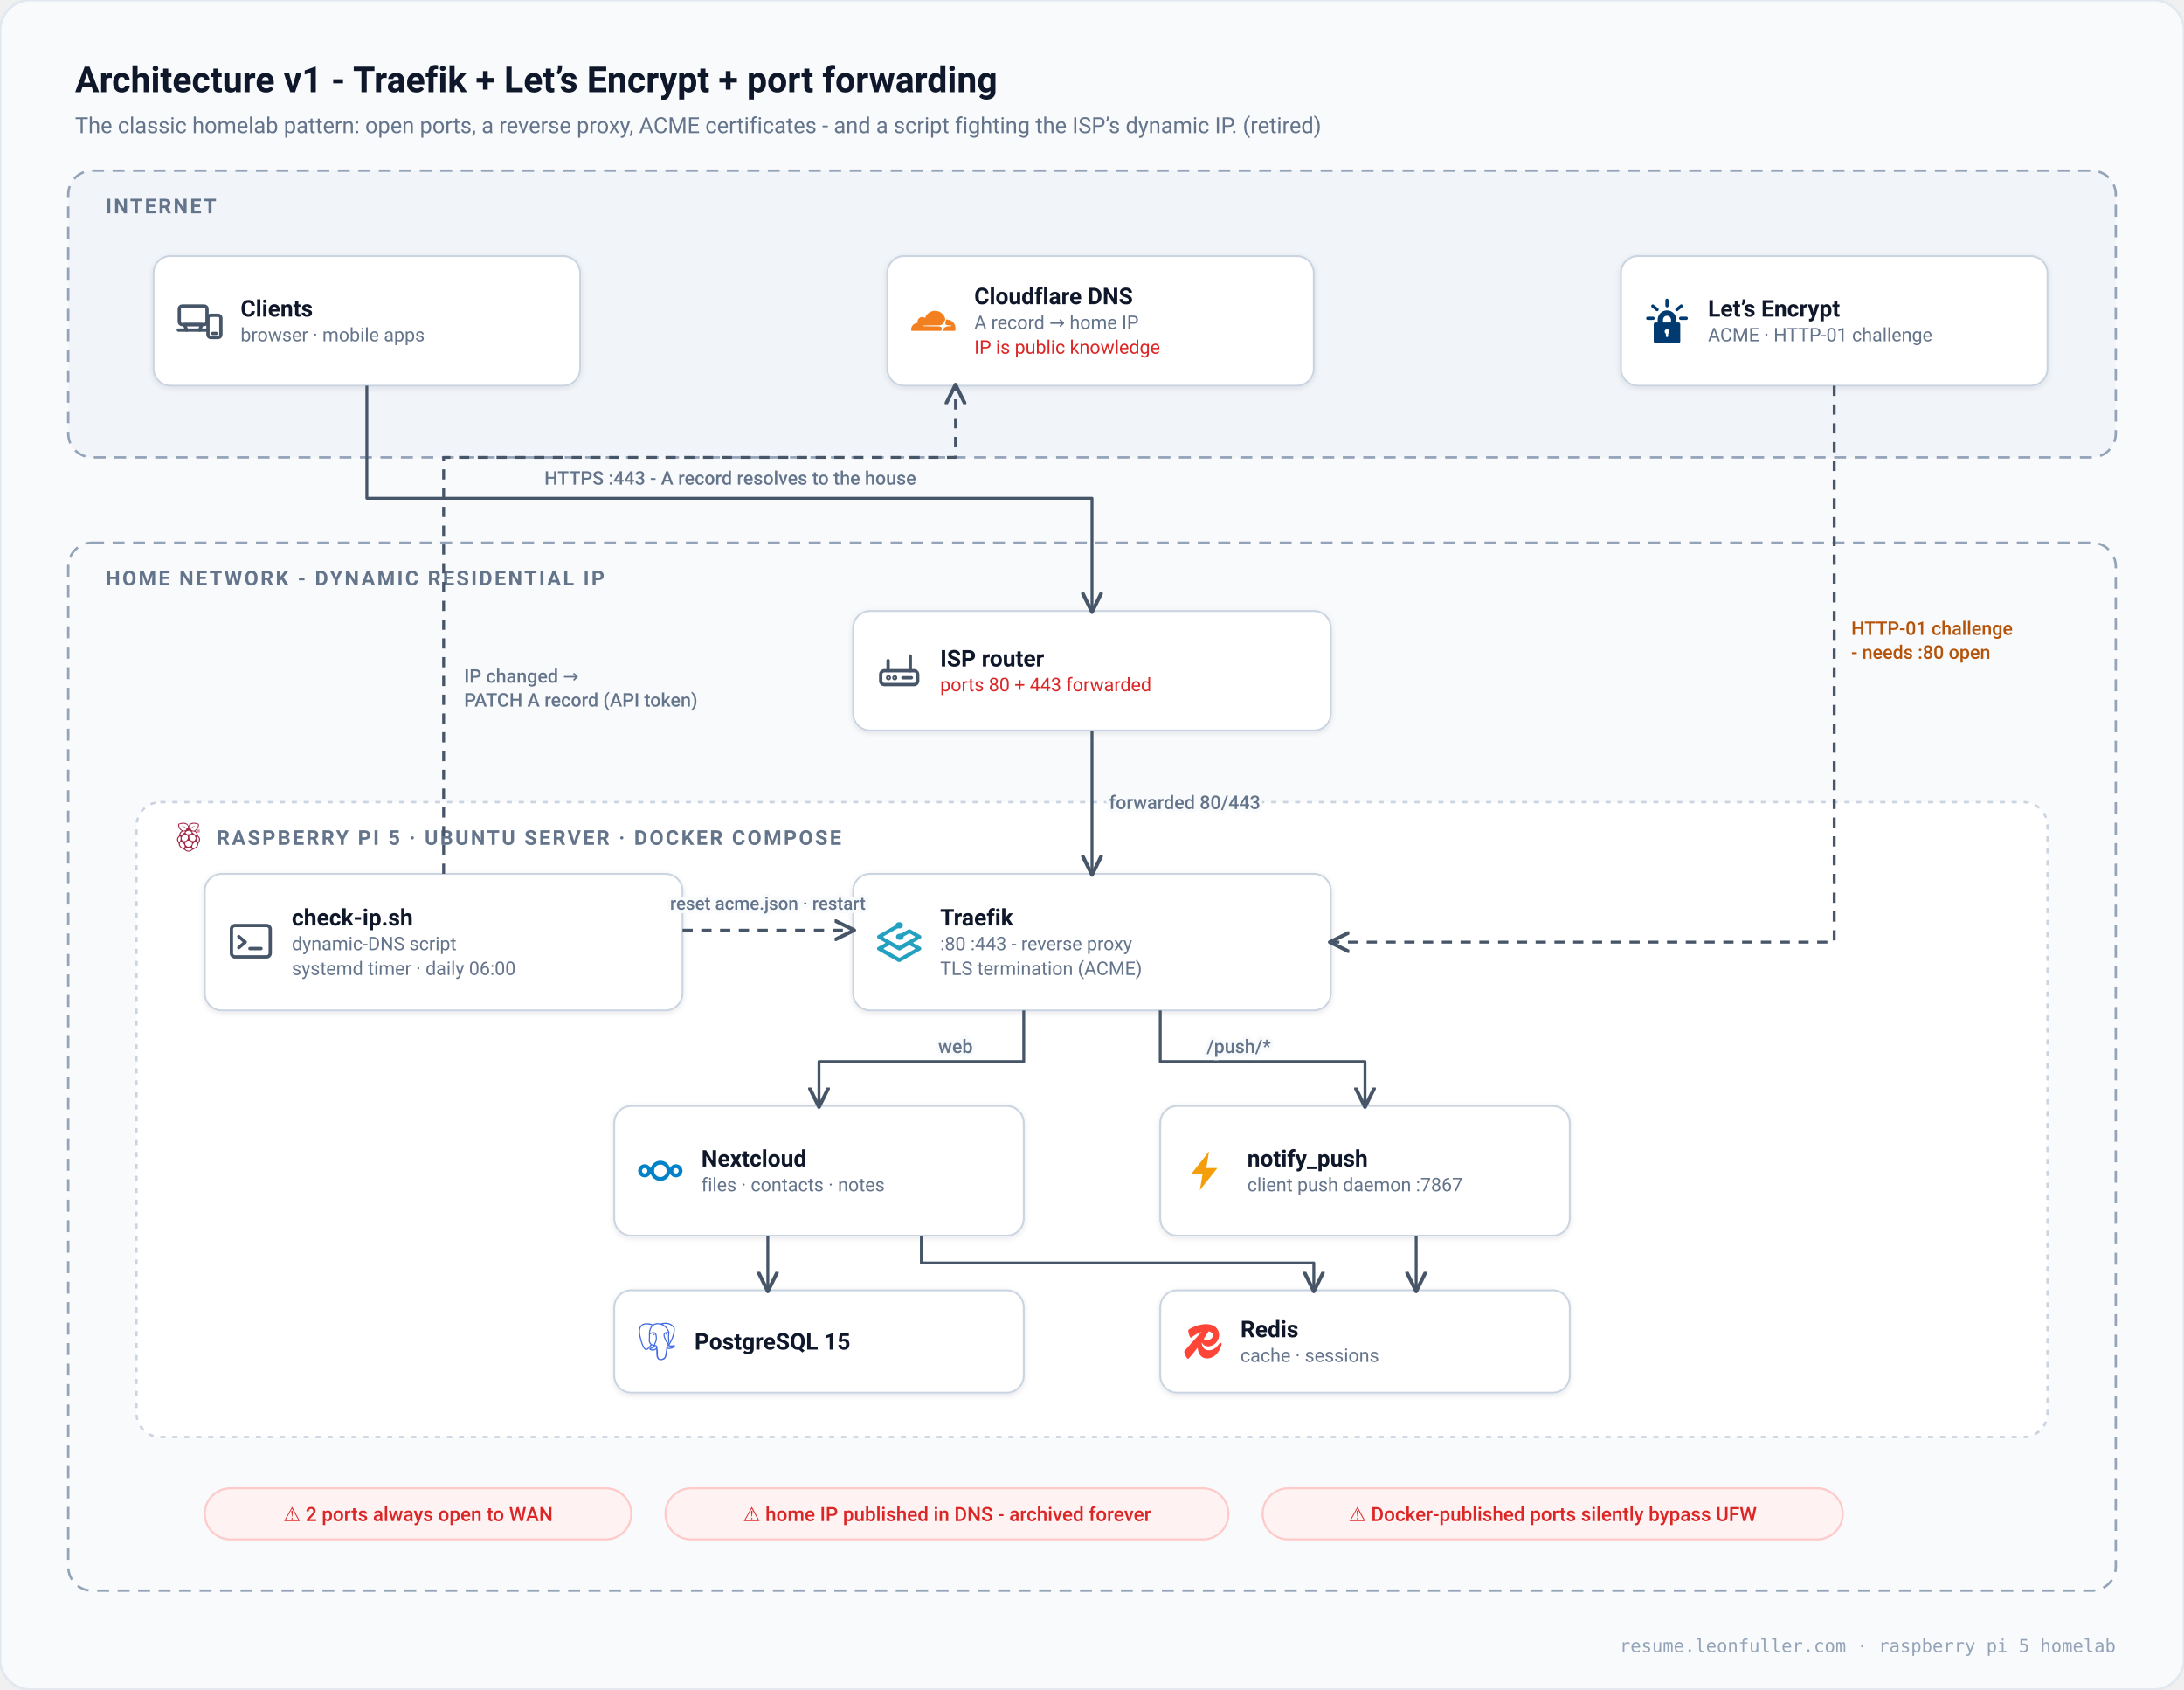
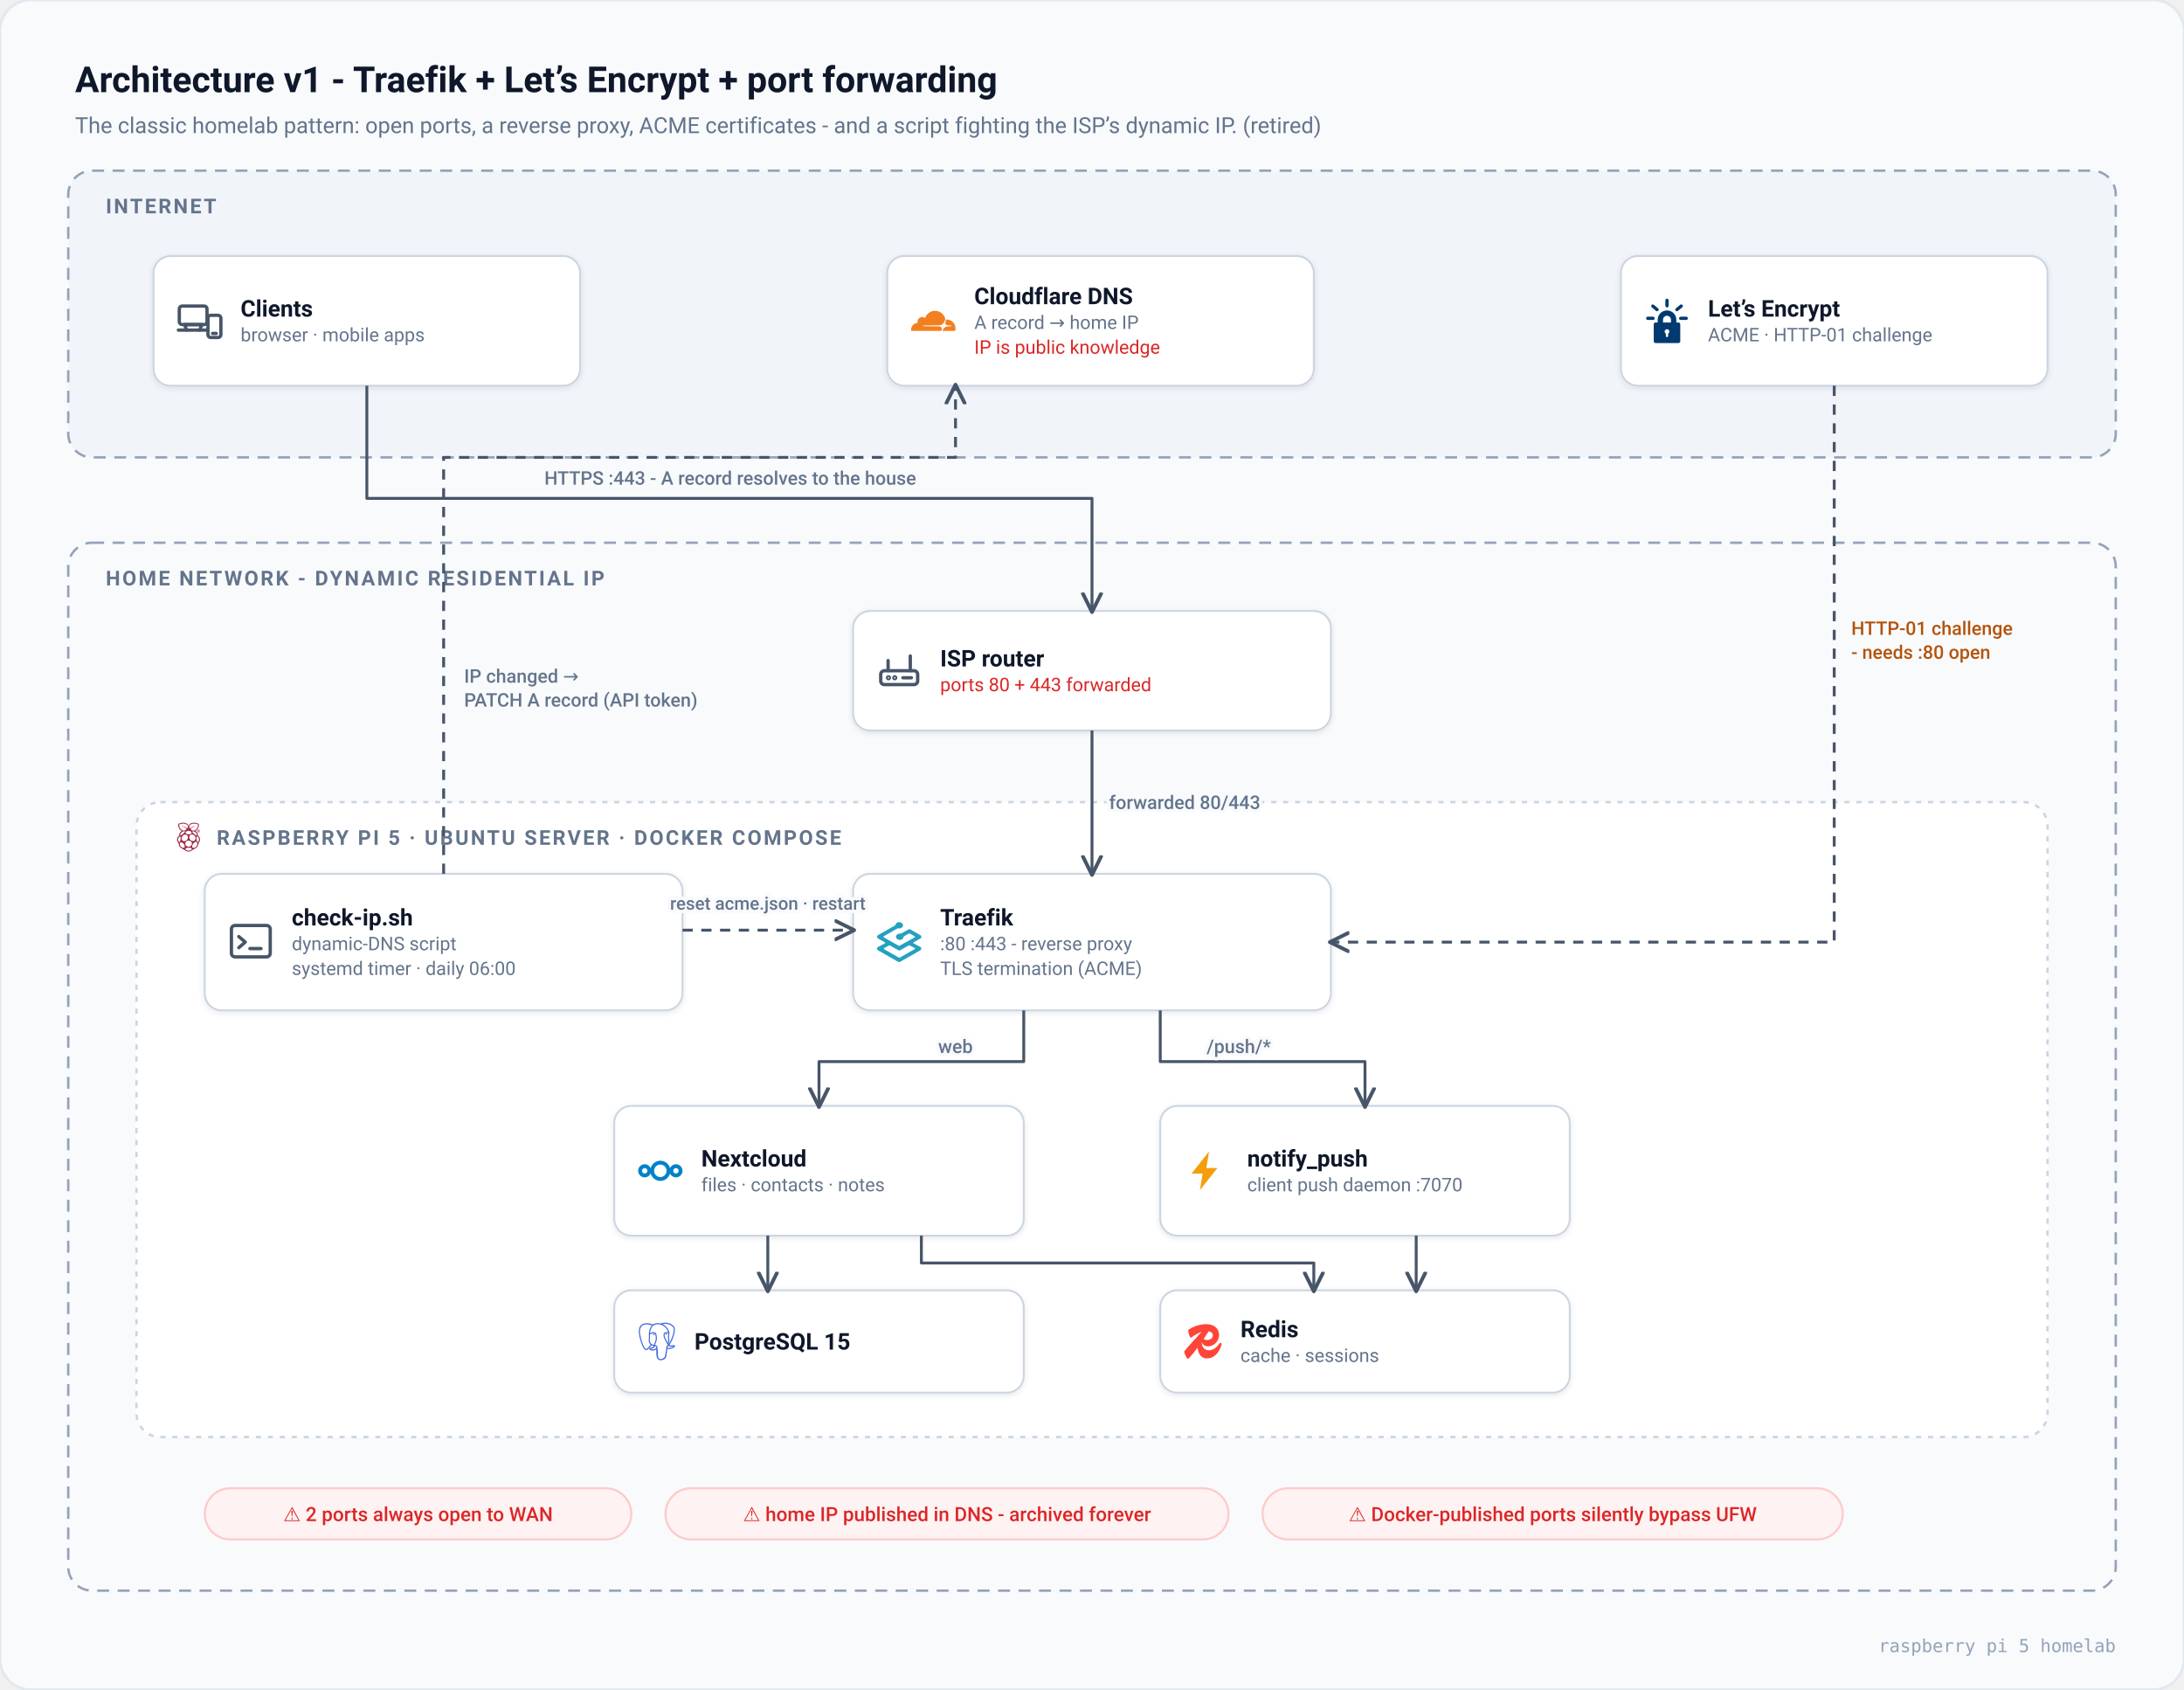
<svg xmlns="http://www.w3.org/2000/svg" viewBox="0 0 1280 990" font-family="-apple-system,'Segoe UI',Roboto,'Helvetica Neue','DejaVu Sans',Arial,sans-serif">
  <defs>
    <filter id="cardshadow" x="-20%" y="-20%" width="140%" height="140%">
      <feDropShadow dx="0" dy="1" stdDeviation="1.6" flood-color="#0f172a" flood-opacity="0.10" />
    </filter>
    <marker id="arrow" viewBox="0 0 10 10" refX="8.5" refY="5" markerWidth="7.5" markerHeight="7.5" orient="auto-start-reverse">
      <path d="M0.5 0.8 L9 5 L0.5 9.2" fill="none" stroke="#475569" stroke-width="1.7" stroke-linecap="round" stroke-linejoin="round" />
    </marker>
    <marker id="arrowcf" viewBox="0 0 10 10" refX="8.5" refY="5" markerWidth="6" markerHeight="6" orient="auto-start-reverse">
      <path d="M0.5 0.8 L9 5 L0.5 9.2" fill="none" stroke="#f38020" stroke-width="2.1" stroke-linecap="round" stroke-linejoin="round" />
    </marker>
  </defs>
  <rect width="1280" height="990" rx="18" fill="#f8fafc" stroke="#e2e8f0" stroke-width="1.5" />
  <text x="44" y="54" font-family="-apple-system,'Segoe UI',Roboto,'Helvetica Neue','DejaVu Sans',Arial,sans-serif" font-size="21" fill="#0f172a" font-weight="bold" text-anchor="start">Architecture v1 - Traefik + Let’s Encrypt + port forwarding</text>
  <text x="44" y="78" font-family="-apple-system,'Segoe UI',Roboto,'Helvetica Neue','DejaVu Sans',Arial,sans-serif" font-size="13" fill="#64748b" font-weight="normal" text-anchor="start">The classic homelab pattern: open ports, a reverse proxy, ACME certificates - and a script fighting the ISP’s dynamic IP.  (retired)</text>
-   <text x="1240" y="968" font-family="ui-monospace,'SF Mono',Menlo,Consolas,'DejaVu Sans Mono',monospace" font-size="10.5" fill="#94a3b8" font-weight="normal" text-anchor="end">resume.leonfuller.com · raspberry pi 5 homelab</text>
+   <text x="1240" y="968" font-family="ui-monospace,'SF Mono',Menlo,Consolas,'DejaVu Sans Mono',monospace" font-size="10.5" fill="#94a3b8" font-weight="normal" text-anchor="end">raspberry pi 5 homelab</text>
  <rect x="40" y="100" width="1200" height="168" rx="14" fill="#f1f5f9" stroke="#94a3b8" stroke-width="1.4" stroke-dasharray="7 5" />
  <text x="62" y="125" font-family="-apple-system,'Segoe UI',Roboto,'Helvetica Neue','DejaVu Sans',Arial,sans-serif" font-size="12" fill="#64748b" font-weight="bold" text-anchor="start" letter-spacing="0.10em">INTERNET</text>
  <rect x="90" y="150" width="250" height="76" rx="10" fill="#ffffff" stroke="#cbd5e1" stroke-width="1.1" filter="url(#cardshadow)" />
  <g transform="translate(104,175.0) scale(1.0833)" fill="none" stroke="#475569" stroke-width="1.8" stroke-linecap="round" stroke-linejoin="round">
    <rect x="1" y="4" width="15" height="10" rx="1.5" />
    <path d="M0.5 17h16" />
    <path d="M5 17l-1.2-3h9.4L12 17" />
    <rect x="16.5" y="9" width="7" height="12" rx="1.5" fill="#fff" />
    <path d="M19 18.8h2" />
  </g>
  <text x="141" y="185.5" font-family="-apple-system,'Segoe UI',Roboto,'Helvetica Neue','DejaVu Sans',Arial,sans-serif" font-size="13.5" fill="#0f172a" font-weight="600" text-anchor="start">Clients</text>
  <text x="141" y="200.0" font-family="-apple-system,'Segoe UI',Roboto,'Helvetica Neue','DejaVu Sans',Arial,sans-serif" font-size="11" fill="#64748b" font-weight="normal" text-anchor="start">browser · mobile apps</text>
  <rect x="520" y="150" width="250" height="76" rx="10" fill="#ffffff" stroke="#cbd5e1" stroke-width="1.1" filter="url(#cardshadow)" />
  <path transform="translate(534,175.0) scale(1.0833)" d="M16.509 16.845c.147-.507.091-.971-.155-1.315-.225-.316-.605-.499-1.062-.52l-8.659-.112a.156.156 0 0 1-.133-.071c-.028-.042-.035-.099-.021-.155.028-.084.112-.148.204-.156l8.736-.112c1.035-.049 2.16-.887 2.554-1.914l.499-1.301c.021-.056.029-.113.015-.168-.562-2.546-2.835-4.445-5.55-4.445-2.504 0-4.628 1.618-5.388 3.861-.493-.366-1.119-.562-1.794-.499-1.203.119-2.167 1.083-2.286 2.286-.028.31-.007.613.064.894C1.568 13.171 0 14.775 0 16.752c0 .175.014.351.035.527.014.083.084.147.169.147h15.981c.091 0 .176-.065.203-.155l.12-.427zm2.757-5.563c-.077 0-.161 0-.238.011-.057 0-.105.042-.127.098l-.338 1.174c-.147.507-.092.971.154 1.316.226.316.606.498 1.062.519l1.844.113c.056 0 .105.026.133.07.028.043.035.107.021.156-.028.084-.113.148-.204.155l-1.921.112c-1.041.049-2.158.887-2.553 1.914l-.141.358c-.028.071.021.142.099.142h6.598c.077 0 .147-.049.169-.126.112-.408.176-.837.176-1.28 0-2.603-2.125-4.727-4.734-4.727" fill="#F38020" />
  <text x="571" y="178.25" font-family="-apple-system,'Segoe UI',Roboto,'Helvetica Neue','DejaVu Sans',Arial,sans-serif" font-size="13.5" fill="#0f172a" font-weight="600" text-anchor="start">Cloudflare DNS</text>
  <text x="571" y="192.75" font-family="-apple-system,'Segoe UI',Roboto,'Helvetica Neue','DejaVu Sans',Arial,sans-serif" font-size="11" fill="#64748b" font-weight="normal" text-anchor="start">A record → home IP</text>
  <text x="571" y="207.25" font-family="-apple-system,'Segoe UI',Roboto,'Helvetica Neue','DejaVu Sans',Arial,sans-serif" font-size="11" fill="#dc2626" font-weight="normal" text-anchor="start">IP is public knowledge</text>
  <rect x="950" y="150" width="250" height="76" rx="10" fill="#ffffff" stroke="#cbd5e1" stroke-width="1.1" filter="url(#cardshadow)" />
  <path transform="translate(964,175.0) scale(1.0833)" d="M11.991 0a.883.883 0 00-.872.817v3.021A.883.883 0 0012 4.721a.883.883 0 00.88-.88V.817a.883.883 0 00-.889-.817zm7.705 3.109a.88.88 0 00-.521.174l-2.374 1.948a.88.88 0 00.559 1.562.879.879 0 00.559-.2l2.371-1.951a.88.88 0 00-.594-1.534zm-15.376.013a.883.883 0 00-.611 1.521l2.37 1.951a.876.876 0 00.561.2v-.002a.88.88 0 00.56-1.56L4.828 3.283a.883.883 0 00-.508-.161zm7.66 3.228a5.046 5.046 0 00-5.026 5.045v1.488H5.787a.967.967 0 00-.965.964v9.189a.967.967 0 00.965.964H18.213a.967.967 0 00.964-.964v-9.191a.967.967 0 00-.964-.962h-1.168v-1.488a5.046 5.046 0 00-5.065-5.045zm.013 2.893a2.152 2.152 0 012.159 2.152v1.488H9.847v-1.488a2.152 2.152 0 012.145-2.152zm7.381.503a.883.883 0 10.07 1.763h3.027a.883.883 0 000-1.761H19.444a.883.883 0 00-.07-.002zm-17.844.002a.883.883 0 000 1.761h2.998a.883.883 0 000-1.761zm10.46 6.775a1.279 1.279 0 01.641 2.393v1.245a.63.63 0 01-1.26 0v-1.245a1.279 1.279 0 01.619-2.393z" fill="#003A70" />
  <text x="1001" y="185.5" font-family="-apple-system,'Segoe UI',Roboto,'Helvetica Neue','DejaVu Sans',Arial,sans-serif" font-size="13.5" fill="#0f172a" font-weight="600" text-anchor="start">Let’s Encrypt</text>
  <text x="1001" y="200.0" font-family="-apple-system,'Segoe UI',Roboto,'Helvetica Neue','DejaVu Sans',Arial,sans-serif" font-size="11" fill="#64748b" font-weight="normal" text-anchor="start">ACME · HTTP-01 challenge</text>
  <rect x="40" y="318" width="1200" height="614" rx="14" fill="#f8fafc" stroke="#94a3b8" stroke-width="1.4" stroke-dasharray="7 5" />
  <text x="62" y="343" font-family="-apple-system,'Segoe UI',Roboto,'Helvetica Neue','DejaVu Sans',Arial,sans-serif" font-size="12" fill="#64748b" font-weight="bold" text-anchor="start" letter-spacing="0.10em">HOME NETWORK - DYNAMIC RESIDENTIAL IP</text>
  <rect x="500" y="358" width="280" height="70" rx="10" fill="#ffffff" stroke="#cbd5e1" stroke-width="1.1" filter="url(#cardshadow)" />
  <g transform="translate(514,380.0) scale(1.0833)" fill="none" stroke="#475569" stroke-width="1.8" stroke-linecap="round" stroke-linejoin="round">
    <rect x="2" y="12" width="20" height="7.5" rx="2" />
    <path d="M6 12V6.5" />
    <path d="M18 12V4" />
    <circle cx="6.2" cy="15.8" r="0.5" />
    <circle cx="9.6" cy="15.8" r="0.5" />
    <path d="M14 15.8h4.6" />
  </g>
  <text x="551" y="390.5" font-family="-apple-system,'Segoe UI',Roboto,'Helvetica Neue','DejaVu Sans',Arial,sans-serif" font-size="13.5" fill="#0f172a" font-weight="600" text-anchor="start">ISP router</text>
  <text x="551" y="405.0" font-family="-apple-system,'Segoe UI',Roboto,'Helvetica Neue','DejaVu Sans',Arial,sans-serif" font-size="11" fill="#dc2626" font-weight="normal" text-anchor="start">ports 80 + 443 forwarded</text>
  <rect x="80" y="470" width="1120" height="372" rx="14" fill="#ffffff" stroke="#cbd5e1" stroke-width="1.4" stroke-dasharray="3 4" />
  <path transform="translate(102,482) scale(0.7083)" d="m19.895 10.896-.173-.303c.007-2.175-1.002-3.061-2.179-3.735.356-.094.724-.171.825-.618.612-.157.74-.44.801-.74.16-.107.696-.406.639-.921.3-.207.467-.472.382-.849.322-.351.407-.642.27-.91.387-.48.215-.73.05-.982.29-.525.034-1.089-.776-.994-.322-.473-1.024-.366-1.133-.364-.121-.152-.282-.282-.775-.219-.32-.285-.677-.236-1.046-.096-.438-.34-.728-.068-1.058.036-.53-.171-.651.063-.912.158-.578-.12-.754.142-1.031.418l-.322-.006c-.872.506-1.305 1.537-1.458 2.066-.154-.53-.586-1.56-1.458-2.066l-.322.006C9.942.501 9.766.239 9.188.36 8.928.265 8.807.031 8.277.202c-.217-.068-.417-.208-.652-.201l0.0 0C7.502.004 7.369.049 7.218.166c-.369-.14-.726-.189-1.046.096-.494-.063-.654.067-.776.219C5.289.479 4.586.372 4.264.845c-.81-.094-1.065.469-.776.994-.165.252-.337.501.05.982-.137.268-.052.558.27.91-.085.376.082.642.382.849-.056.515.479.814.639.921.061.3.189.583.801.74.101.447.469.524.825.618-1.177.674-2.186 1.56-2.179 3.735l-.172.303c-1.349.808-2.563 3.406-.665 5.517.124.661.332 1.135.517 1.661.277 2.117 2.084 3.108 2.561 3.225.698.524 1.442 1.021 2.449 1.37.949.964 1.977 1.331 3.011 1.331.015 0 .031 0.0.046 0 1.034.001 2.062-.367 3.011-1.331 1.007-.348 1.751-.846 2.449-1.37.477-.117 2.284-1.109 2.561-3.225.185-.525.393-1 .517-1.661 1.898-2.111.684-4.709-.665-5.517zm-1.039-.371c-.07.876-4.635-3.05-3.847-3.181 2.139-.356 3.919.896 3.847 3.181zm-2.015 4.365c-1.148.741-2.803.263-3.695-1.068-.893-1.331-.686-3.01.462-3.751 1.148-.741 2.803-.263 3.695 1.068.893 1.331.686 3.01-.462 3.751zM13.659 1.372c.04.197.084.321.135.358.254-.272.461-.551.788-.812.001.154-.078.321.117.443.175-.236.412-.446.726-.624-.151.261-.026.34.055.449.24-.206.468-.414.911-.576-.121.147-.29.291-.111.461.247-.154.496-.309 1.083-.418-.132.147-.406.295-.24.443.31-.119.654-.205 1.034-.255-.182.15-.334.296-.185.412.332-.102.79-.24 1.237-.121l-.283.285c-.031.038.662.03 1.12.036-.167.232-.338.456-.437.855.045.046.272.02.486 0-.219.462-.6.578-.689.776.134.102.32.075.523.006-.158.325-.489.548-.751.812.066.047.182.075.456.043-.242.257-.534.492-.88.703.061.071.272.068.468.073-.314.307-.717.466-1.095.667.189.129.323.099.468.097-.268.22-.723.334-1.145.467.08.125.161.159.332.194-.447.247-1.087.134-1.268.261.043.124.167.205.314.273-.72.042-2.688-.026-3.065-1.516.737-.809 2.081-1.759 4.394-2.934-1.799.602-3.423 1.405-4.782 2.51-1.598-.744-.496-2.62.283-3.365zm-1.613 5.372c1.133-.012 2.536.833 2.53 1.629-.005.703-.985 1.272-2.521 1.261-1.504-.018-2.517-.715-2.514-1.396.003-.56 1.228-1.526 2.505-1.494zm-5.765-.601c.172-.035.252-.069.332-.194-.422-.133-.877-.247-1.145-.467.144.002.279.032.468-.097-.378-.201-.782-.36-1.096-.667.196-.005.406-.002.468-.073-.346-.211-.638-.446-.88-.703.274.033.389.004.456-.043-.262-.264-.593-.487-.751-.812.203.069.389.095.523-.006-.089-.198-.47-.314-.689-.776.214.02.441.046.486 0-.099-.399-.27-.623-.437-.855.458-.007 1.152.002 1.12-.036l-.283-.285c.447-.119.905.019 1.237.121.149-.116-.003-.263-.185-.412.38.05.724.136 1.034.255.166-.148-.108-.295-.24-.443.587.11.836.264 1.083.418.179-.169.01-.313-.111-.461.443.162.671.37.911.576.081-.108.207-.188.055-.449.314.178.551.389.726.624.195-.122.116-.289.117-.443.327.262.534.54.788.812.051-.037.096-.161.135-.358.779.745 1.881 2.621.283 3.365-1.359-1.104-2.982-1.906-4.78-2.509 2.312 1.174 3.656 2.124 4.392 2.933-.377 1.49-2.345 1.558-3.065 1.516.147-.068.27-.148.314-.273-.181-.126-.821-.013-1.268-.261zm2.817 1.133c.788.13-3.777 4.057-3.847 3.181-.072-2.285 1.708-3.537 3.847-3.181zm-4.847 8.757c-1.109-.879-1.467-3.453.59-4.61 1.239-.327.418 5.051-.59 4.61zm4.266 4.599c-.626.372-2.145.219-3.225-1.31-.728-1.282-.634-2.587-.123-2.97.765-.459 1.946.161 2.856 1.2.792.941 1.154 2.593.492 3.08zm-1.242-5.609c-1.148-.741-1.355-2.42-.462-3.751.893-1.331 2.547-1.809 3.695-1.068 1.148.741 1.355 2.42.462 3.751-.893 1.331-2.547 1.809-3.695 1.068zm4.795 8.228c-1.376.058-2.726-1.111-2.708-1.516-.021-.594 1.676-1.058 2.782-1.031 1.113-.048 2.607.353 2.61.885.018.517-1.355 1.684-2.684 1.661zm2.758-5.858c.008 1.39-1.226 2.522-2.756 2.53-1.53.007-2.777-1.113-2.785-2.503v-.026c-.008-1.39 1.226-2.523 2.756-2.53 1.53-.007 2.777 1.113 2.785 2.503a.779.779 0 0 1 0.0.026zm3.855 2.003c-1.186 1.621-2.792 1.684-3.39 1.232-.625-.581-.148-2.385.709-3.375v-0c.981-1.091 2.03-1.804 2.761-1.247.492.483.78 2.301-.081 3.389zm1.072-3.43c-1.009.441-1.83-4.937-.59-4.61 2.057 1.157 1.699 3.731.59 4.61zm-.026-8.328h.298v-.53h.299c.15 0 .205.062.226.205.015.109.011.239.048.325h.298c-.053-.076-.051-.236-.057-.321-.01-.137-.051-.28-.198-.318v-.004c.15-.061.215-.181.215-.341 0-.205-.154-.374-.397-.374h-.732v1.357zm.298-1.125h.327c.133 0 .205.057.205.188 0 .137-.072.194-.205.194H20.03v-.382zm-1.034.463c0 .701.568 1.269 1.27 1.269s1.27-.568 1.27-1.269c0-.701-.568-1.27-1.27-1.27-.701 0-1.27.568-1.27 1.27zm2.328 0c0 .585-.474 1.058-1.058 1.058s-1.058-.473-1.058-1.058c0-.585.474-1.058 1.058-1.058s1.058.473 1.058 1.058z" fill="#A22846" />
  <text x="127" y="495" font-family="-apple-system,'Segoe UI',Roboto,'Helvetica Neue','DejaVu Sans',Arial,sans-serif" font-size="12" fill="#64748b" font-weight="bold" text-anchor="start" letter-spacing="0.10em">RASPBERRY PI 5 · UBUNTU SERVER · DOCKER COMPOSE</text>
  <rect x="120" y="512" width="280" height="80" rx="10" fill="#ffffff" stroke="#cbd5e1" stroke-width="1.1" filter="url(#cardshadow)" />
  <g transform="translate(134,539.0) scale(1.0833)" fill="none" stroke="#475569" stroke-width="1.8" stroke-linecap="round" stroke-linejoin="round">
    <rect x="1.5" y="3" width="21" height="17" rx="2" />
    <path d="M5.5 9l3.5 3-3.5 3" />
    <path d="M11.5 15.5h6" />
  </g>
  <text x="171" y="542.25" font-family="-apple-system,'Segoe UI',Roboto,'Helvetica Neue','DejaVu Sans',Arial,sans-serif" font-size="13.5" fill="#0f172a" font-weight="600" text-anchor="start">check-ip.sh</text>
  <text x="171" y="556.75" font-family="-apple-system,'Segoe UI',Roboto,'Helvetica Neue','DejaVu Sans',Arial,sans-serif" font-size="11" fill="#64748b" font-weight="normal" text-anchor="start">dynamic-DNS script</text>
  <text x="171" y="571.25" font-family="-apple-system,'Segoe UI',Roboto,'Helvetica Neue','DejaVu Sans',Arial,sans-serif" font-size="11" fill="#64748b" font-weight="normal" text-anchor="start">systemd timer · daily 06:00</text>
  <rect x="500" y="512" width="280" height="80" rx="10" fill="#ffffff" stroke="#cbd5e1" stroke-width="1.1" filter="url(#cardshadow)" />
  <path transform="translate(514,539.0) scale(1.0833)" d="M12 1.19c1.088 0 2.056.768 2.056 1.714 0 .947-.921 1.715-2.056 1.715-.13 0-.3-.022-.509-.064a.685.685 0 0 0-.475.076l-7.37 4.195a.344.344 0 0 0 .001.597l7.99 4.49c.208.116.461.116.669 0l8.034-4.468a.343.343 0 0 0 .003-.598l-2.507-1.424a.683.683 0 0 0-.67-.003l-2.647 1.468a.234.234 0 0 0-.119.18l-.001.025c0 .946-.921 1.714-2.056 1.714s-2.056-.768-2.056-1.714c0-.947.921-1.715 2.056-1.715.042 0 .09.002.145.007l.087.008.096.013a.685.685 0 0 0 .425-.08l3.913-2.173c.3-.166.662-.171.965-.017l.04.023 5.465 3.104c.686.39.693 1.368.03 1.773l-.037.021-3.656 2.033a.343.343 0 0 0 .007.604l3.62 1.906c.72.378.736 1.402.03 1.804l-10.995 6.272a1.03 1.03 0 0 1-1.019 0L.526 16.43a1.03 1.03 0 0 1 .034-1.806l3.66-1.911a.343.343 0 0 0 .01-.603L.524 10.029a1.03 1.03 0 0 1-.041-1.77l.036-.021L9.618 3.06a.688.688 0 0 0 .308-.369l.011-.036c.32-.952 1.046-1.466 2.063-1.466Zm5.076 12.63-4.492 2.586-.041.022c-.306.158-.671.152-.973-.018l-4.478-2.527a.682.682 0 0 0-.65-.01L3.86 15.224a.343.343 0 0 0-.012.602l7.887 4.515c.21.12.467.121.677 0l7.956-4.547a.343.343 0 0 0-.01-.602l-2.623-1.384a.683.683 0 0 0-.659.012z" fill="#24A1C1" />
  <text x="551" y="542.25" font-family="-apple-system,'Segoe UI',Roboto,'Helvetica Neue','DejaVu Sans',Arial,sans-serif" font-size="13.5" fill="#0f172a" font-weight="600" text-anchor="start">Traefik</text>
  <text x="551" y="556.75" font-family="-apple-system,'Segoe UI',Roboto,'Helvetica Neue','DejaVu Sans',Arial,sans-serif" font-size="11" fill="#64748b" font-weight="normal" text-anchor="start">:80 :443 - reverse proxy</text>
  <text x="551" y="571.25" font-family="-apple-system,'Segoe UI',Roboto,'Helvetica Neue','DejaVu Sans',Arial,sans-serif" font-size="11" fill="#64748b" font-weight="normal" text-anchor="start">TLS termination (ACME)</text>
  <rect x="360" y="648" width="240" height="76" rx="10" fill="#ffffff" stroke="#cbd5e1" stroke-width="1.1" filter="url(#cardshadow)" />
  <path transform="translate(374,673.0) scale(1.0833)" d="M12.018 6.537c-2.5 0-4.6 1.712-5.241 4.015-.56-1.232-1.793-2.105-3.225-2.105A3.569 3.569 0 0 0 0 12a3.569 3.569 0 0 0 3.552 3.553c1.432 0 2.664-.874 3.224-2.106.641 2.304 2.742 4.016 5.242 4.016 2.487 0 4.576-1.693 5.231-3.977.569 1.21 1.783 2.067 3.198 2.067A3.568 3.568 0 0 0 24 12a3.569 3.569 0 0 0-3.553-3.553c-1.416 0-2.63.858-3.199 2.067-.654-2.284-2.743-3.978-5.23-3.977zm0 2.085c1.878 0 3.378 1.5 3.378 3.378 0 1.878-1.5 3.378-3.378 3.378A3.362 3.362 0 0 1 8.641 12c0-1.878 1.5-3.378 3.377-3.378zm-8.466 1.91c.822 0 1.467.645 1.467 1.468s-.644 1.467-1.467 1.468A1.452 1.452 0 0 1 2.085 12c0-.823.644-1.467 1.467-1.467zm16.895 0c.823 0 1.468.645 1.468 1.468s-.645 1.468-1.468 1.468A1.452 1.452 0 0 1 18.98 12c0-.823.644-1.467 1.467-1.467z" fill="#0082C9" />
  <text x="411" y="683.5" font-family="-apple-system,'Segoe UI',Roboto,'Helvetica Neue','DejaVu Sans',Arial,sans-serif" font-size="13.5" fill="#0f172a" font-weight="600" text-anchor="start">Nextcloud</text>
  <text x="411" y="698.0" font-family="-apple-system,'Segoe UI',Roboto,'Helvetica Neue','DejaVu Sans',Arial,sans-serif" font-size="11" fill="#64748b" font-weight="normal" text-anchor="start">files · contacts · notes</text>
  <rect x="680" y="648" width="240" height="76" rx="10" fill="#ffffff" stroke="#cbd5e1" stroke-width="1.1" filter="url(#cardshadow)" />
  <g transform="translate(694,673.0) scale(1.0833)" fill="#f59e0b">
    <path d="M13.5 1.5L4 13.5h6l-1.5 9L18 10.5h-6z" />
  </g>
  <text x="731" y="683.5" font-family="-apple-system,'Segoe UI',Roboto,'Helvetica Neue','DejaVu Sans',Arial,sans-serif" font-size="13.5" fill="#0f172a" font-weight="600" text-anchor="start">notify_push</text>
-   <text x="731" y="698.0" font-family="-apple-system,'Segoe UI',Roboto,'Helvetica Neue','DejaVu Sans',Arial,sans-serif" font-size="11" fill="#64748b" font-weight="normal" text-anchor="start">client push daemon :7867</text>
+   <text x="731" y="698.0" font-family="-apple-system,'Segoe UI',Roboto,'Helvetica Neue','DejaVu Sans',Arial,sans-serif" font-size="11" fill="#64748b" font-weight="normal" text-anchor="start">client push daemon :7070</text>
  <rect x="360" y="756" width="240" height="60" rx="10" fill="#ffffff" stroke="#cbd5e1" stroke-width="1.1" filter="url(#cardshadow)" />
  <path transform="translate(374,775.0) scale(0.9167)" d="M23.559 14.723a.527.527 0 0 0-.056-.119c-.139-.263-.477-.342-1.007-.232-1.653.341-2.293.131-2.526-.019 1.342-2.048 2.445-4.522 3.041-6.83.271-1.051.798-3.524.122-4.732a1.564 1.564 0 0 0-.151-.235C21.693.909 19.801.025 17.51.001c-1.495-.016-2.771.346-3.116.479a9.449 9.449 0 0 0-.516-.082 8.044 8.044 0 0 0-1.311-.128c-1.182-.018-2.204.264-3.05.841-.857-.321-4.789-1.645-7.222.079C.936 2.153.309 3.873.43 6.304c.041.818.507 3.334 1.242 5.744.46 1.506.939 2.702 1.433 3.582.553.994 1.126 1.593 1.714 1.79.447.149 1.133.144 1.858-.728.801-.964 1.59-1.826 1.945-2.207.435.235.906.362 1.39.377a.057.057 0 0 0 0.0.004 11.031 11.031 0 0 0-.247.305c-.339.43-.409.52-1.5.744-.31.064-1.134.234-1.146.811-.003.122.033.231.092.327.227.423.922.61 1.015.633 1.335.334 2.504.092 3.371-.679-.017 2.231.077 4.417.345 5.087.221.553.762 1.905 2.469 1.904.251 0 .526-.029.83-.094 1.782-.382 2.556-1.17 2.855-2.906.15-.871.402-2.875.539-4.101.017-.07.036-.121.057-.136.001-.001.07-.047.427.031a.367.367 0 0 0 .044.007l.254.022.015.001c.847.038 1.911-.143 2.531-.431.644-.299 1.806-1.032 1.595-1.67zM2.371 11.877c-.744-2.436-1.178-4.885-1.212-5.572-.109-2.171.417-3.683 1.562-4.493 1.837-1.299 4.84-.541 6.108-.13-.003.003-.007.006-.01.009-2.024 2.044-1.976 5.536-1.971 5.75-0.0.082.007.199.016.359.035.587.1 1.68-.073 2.918-.161 1.15.194 2.276.973 3.089.081.084.165.163.252.237-.347.371-1.1 1.193-1.903 2.158-.568.682-.96.552-1.089.509-.392-.131-.813-.587-1.238-1.322-.48-.839-.964-2.032-1.415-3.513zm6.007 5.087c-.171-.043-.327-.113-.432-.177.089-.039.237-.09.483-.141 1.283-.264 1.482-.451 1.914-1.0.099-.126.212-.269.367-.443a.355.355 0 0 0 .074-.13c.171-.151.272-.11.437-.042.156.065.308.26.369.475.029.102.062.294-.045.444-.904 1.266-2.222 1.249-3.168 1.013zm2.094-3.988-.052.141c-.133.357-.257.688-.333 1.003-.667-.002-1.317-.287-1.81-.802-.628-.655-.913-1.566-.782-2.5.183-1.308.115-2.447.079-3.059-.005-.086-.009-.161-.012-.22.296-.262 1.666-.996 2.643-.772.446.102.718.406.831.928.585 2.704.077 3.831-.33 4.736-.084.187-.163.363-.231.545zm7.364 4.572c-.017.177-.036.376-.062.596l-.146.438a.355.355 0 0 0-.018.108c-.006.475-.054.649-.115.869-.063.229-.135.489-.179 1.058-.11 1.414-.878 2.227-2.417 2.557-1.516.325-1.784-.497-2.021-1.222a6.582 6.582 0 0 0-.077-.227c-.215-.586-.191-1.412-.157-2.555.017-.561-.025-1.901-.33-2.646.004-.293.011-.591.019-.892a.353.353 0 0 0-.015-.113 1.493 1.493 0 0 0-.044-.208c-.123-.428-.421-.787-.78-.935-.142-.059-.404-.167-.718-.087.067-.276.183-.588.309-.925l.053-.142c.059-.16.134-.326.213-.501.426-.948 1.011-2.245.377-5.177-.237-1.098-1.03-1.634-2.232-1.51-.721.075-1.38.365-1.709.532a5.672 5.672 0 0 0-.196.104c.092-1.106.439-3.174 1.736-4.482a4.031 4.031 0 0 1 .303-.276.353.353 0 0 0 .145-.064c.752-.571 1.694-.851 2.802-.833.409.007.802.034 1.174.081 1.939.354 3.244 1.447 4.036 2.383.814.962 1.255 1.931 1.431 2.454-1.323-.135-2.223.127-2.68.779-.993 1.419.543 4.173 1.281 5.496.135.243.252.452.289.541.24.583.551.971.779 1.255.07.087.137.171.189.245-.401.116-1.121.383-1.055 1.717-.012.156-.042.447-.083.815-.046.208-.07.46-.099.766zm.89-1.621c-.041-.832.269-.918.597-1.01a2.857 2.857 0 0 0 .135-.041 1.202 1.202 0 0 0 .134.103c.57.377 1.582.421 3.007.134-.202.177-.519.399-.953.601-.41.19-1.096.333-1.747.364-.72.034-1.086-.081-1.172-.151zm.57-9.271c-.006.351-.054.669-.105 1.002-.055.358-.112.727-.126 1.176-.014.437.04.891.093 1.33.107.887.216 1.8-.207 2.701a3.527 3.527 0 0 1-.188-.386c-.053-.128-.167-.333-.325-.616-.616-1.104-2.057-3.69-1.319-4.745.38-.543 1.341-.566 2.178-.463zm.228 7.014a12.376 12.376 0 0 0-.085-.107l-.035-.044c.726-1.2.584-2.386.458-3.438-.052-.432-.101-.84-.088-1.223.013-.406.067-.754.118-1.091.064-.415.129-.844.111-1.351.013-.053.019-.116.012-.19-.046-.485-.6-1.938-1.729-3.253-.608-.707-1.49-1.497-2.689-2.039.525-.107 1.233-.203 2.024-.186 2.051.046 3.675.814 4.824 2.282a.908.908 0 0 1 .067.1c.723 1.356-.276 6.275-2.987 10.54zm-8.817-6.116c-.025.179-.309.422-.621.422a.582.582 0 0 1-.081-.006c-.187-.026-.377-.144-.506-.316-.046-.06-.12-.178-.105-.284.005-.04.026-.099.092-.149.118-.089.352-.123.61-.087.316.044.643.194.611.419zm7.931-.411c.011.079-.049.201-.153.31-.068.072-.212.196-.408.223a.546.546 0 0 1-.075.005c-.293 0-.541-.234-.561-.372-.024-.176.264-.311.561-.352.297-.041.611.009.636.185z" fill="#4169E1" />
  <text x="407" y="790.75" font-family="-apple-system,'Segoe UI',Roboto,'Helvetica Neue','DejaVu Sans',Arial,sans-serif" font-size="13.5" fill="#0f172a" font-weight="600" text-anchor="start">PostgreSQL 15</text>
  <rect x="680" y="756" width="240" height="60" rx="10" fill="#ffffff" stroke="#cbd5e1" stroke-width="1.1" filter="url(#cardshadow)" />
  <path transform="translate(694,775.0) scale(0.9167)" d="M22.71 13.145c-1.66 2.092-3.452 4.483-7.038 4.483-3.203 0-4.397-2.825-4.48-5.12.701 1.484 2.073 2.685 4.214 2.63 4.117-.133 6.94-3.852 6.94-7.239 0-4.05-3.022-6.972-8.268-6.972-3.752 0-8.4 1.428-11.455 3.685C2.59 6.937 3.885 9.958 4.35 9.626c2.648-1.904 4.748-3.13 6.784-3.744C8.12 9.244.886 17.05 0 18.425c.1 1.261 1.66 4.648 2.424 4.648.232 0 .431-.133.664-.365a100.49 100.49 0 0 0 5.54-6.765c.222 3.104 1.748 6.898 6.014 6.898 3.819 0 7.604-2.756 9.33-8.965.2-.764-.73-1.361-1.261-.73zm-4.349-5.013c0 1.959-1.926 2.922-3.685 2.922-.941 0-1.664-.247-2.235-.568 1.051-1.592 2.092-3.225 3.21-4.973 1.972.334 2.71 1.43 2.71 2.619z" fill="#FF4438" />
  <text x="727" y="783.5" font-family="-apple-system,'Segoe UI',Roboto,'Helvetica Neue','DejaVu Sans',Arial,sans-serif" font-size="13.5" fill="#0f172a" font-weight="600" text-anchor="start">Redis</text>
  <text x="727" y="798.0" font-family="-apple-system,'Segoe UI',Roboto,'Helvetica Neue','DejaVu Sans',Arial,sans-serif" font-size="11" fill="#64748b" font-weight="normal" text-anchor="start">cache · sessions</text>
  <rect x="120" y="872" width="250" height="30" rx="15.0" fill="#fef2f2" stroke="#fecaca" stroke-width="1.2" />
  <text x="245.0" y="891.25" font-family="-apple-system,'Segoe UI',Roboto,'Helvetica Neue','DejaVu Sans',Arial,sans-serif" font-size="11.5" fill="#dc2626" font-weight="500" text-anchor="middle">⚠ 2 ports always open to WAN</text>
  <rect x="390" y="872" width="330" height="30" rx="15.0" fill="#fef2f2" stroke="#fecaca" stroke-width="1.2" />
  <text x="555.0" y="891.25" font-family="-apple-system,'Segoe UI',Roboto,'Helvetica Neue','DejaVu Sans',Arial,sans-serif" font-size="11.5" fill="#dc2626" font-weight="500" text-anchor="middle">⚠ home IP published in DNS - archived forever</text>
  <rect x="740" y="872" width="340" height="30" rx="15.0" fill="#fef2f2" stroke="#fecaca" stroke-width="1.2" />
  <text x="910.0" y="891.25" font-family="-apple-system,'Segoe UI',Roboto,'Helvetica Neue','DejaVu Sans',Arial,sans-serif" font-size="11.5" fill="#dc2626" font-weight="500" text-anchor="middle">⚠ Docker-published ports silently bypass UFW</text>
  <path d="M215,226 L215,292 L640,292 L640,358" fill="none" stroke="#475569" stroke-width="1.7" marker-end="url(#arrow)" stroke-linejoin="round" />
  <text x="428" y="284" font-family="-apple-system,'Segoe UI',Roboto,'Helvetica Neue','DejaVu Sans',Arial,sans-serif" font-size="11" fill="#64748b" font-weight="500" text-anchor="middle" stroke="#f8fafc" stroke-width="4" paint-order="stroke" stroke-linejoin="round">HTTPS :443 - A record resolves to the house</text>
  <path d="M640,428 L640,512" fill="none" stroke="#475569" stroke-width="1.7" marker-end="url(#arrow)" stroke-linejoin="round" />
  <text x="650" y="474" font-family="-apple-system,'Segoe UI',Roboto,'Helvetica Neue','DejaVu Sans',Arial,sans-serif" font-size="11" fill="#64748b" font-weight="500" text-anchor="start" stroke="#f8fafc" stroke-width="4" paint-order="stroke" stroke-linejoin="round">forwarded 80/443</text>
  <path d="M600,592 L600,622 L480,622 L480,648" fill="none" stroke="#475569" stroke-width="1.7" marker-end="url(#arrow)" stroke-linejoin="round" />
  <text x="560" y="617" font-family="-apple-system,'Segoe UI',Roboto,'Helvetica Neue','DejaVu Sans',Arial,sans-serif" font-size="11" fill="#64748b" font-weight="500" text-anchor="middle" stroke="#f8fafc" stroke-width="4" paint-order="stroke" stroke-linejoin="round">web</text>
  <path d="M680,592 L680,622 L800,622 L800,648" fill="none" stroke="#475569" stroke-width="1.7" marker-end="url(#arrow)" stroke-linejoin="round" />
  <text x="726" y="617" font-family="-apple-system,'Segoe UI',Roboto,'Helvetica Neue','DejaVu Sans',Arial,sans-serif" font-size="11" fill="#64748b" font-weight="500" text-anchor="middle" stroke="#f8fafc" stroke-width="4" paint-order="stroke" stroke-linejoin="round">/push/*</text>
  <path d="M450,724 L450,756" fill="none" stroke="#475569" stroke-width="1.7" marker-end="url(#arrow)" stroke-linejoin="round" />
  <path d="M540,724 L540,740 L770,740 L770,756" fill="none" stroke="#475569" stroke-width="1.7" marker-end="url(#arrow)" stroke-linejoin="round" />
  <path d="M830,724 L830,756" fill="none" stroke="#475569" stroke-width="1.7" marker-end="url(#arrow)" stroke-linejoin="round" />
  <path d="M1075,226 L1075,552 L780,552" fill="none" stroke="#475569" stroke-width="1.7" stroke-dasharray="6 5" marker-end="url(#arrow)" stroke-linejoin="round" />
  <text x="1085" y="372" font-family="-apple-system,'Segoe UI',Roboto,'Helvetica Neue','DejaVu Sans',Arial,sans-serif" font-size="11" fill="#b45309" font-weight="500" text-anchor="start" stroke="#f8fafc" stroke-width="4" paint-order="stroke" stroke-linejoin="round">HTTP-01 challenge</text>
  <text x="1085" y="386" font-family="-apple-system,'Segoe UI',Roboto,'Helvetica Neue','DejaVu Sans',Arial,sans-serif" font-size="11" fill="#b45309" font-weight="500" text-anchor="start" stroke="#f8fafc" stroke-width="4" paint-order="stroke" stroke-linejoin="round">- needs :80 open</text>
  <text x="1069" y="372" font-family="-apple-system,'Segoe UI',Roboto,'Helvetica Neue','DejaVu Sans',Arial,sans-serif" font-size="1" fill="#0f172a" font-weight="normal" text-anchor="start" />
  <path d="M260,512 L260,268 L560,268 L560,226" fill="none" stroke="#475569" stroke-width="1.7" stroke-dasharray="6 5" marker-end="url(#arrow)" stroke-linejoin="round" />
  <text x="272" y="400" font-family="-apple-system,'Segoe UI',Roboto,'Helvetica Neue','DejaVu Sans',Arial,sans-serif" font-size="11" fill="#64748b" font-weight="500" text-anchor="start" stroke="#f8fafc" stroke-width="4" paint-order="stroke" stroke-linejoin="round">IP changed →</text>
  <text x="272" y="414" font-family="-apple-system,'Segoe UI',Roboto,'Helvetica Neue','DejaVu Sans',Arial,sans-serif" font-size="11" fill="#64748b" font-weight="500" text-anchor="start" stroke="#f8fafc" stroke-width="4" paint-order="stroke" stroke-linejoin="round">PATCH A record (API token)</text>
  <path d="M400,545 L500,545" fill="none" stroke="#475569" stroke-width="1.7" stroke-dasharray="6 5" marker-end="url(#arrow)" stroke-linejoin="round" />
  <text x="450" y="533.0" font-family="-apple-system,'Segoe UI',Roboto,'Helvetica Neue','DejaVu Sans',Arial,sans-serif" font-size="10.5" fill="#64748b" font-weight="500" text-anchor="middle" stroke="#f8fafc" stroke-width="4" paint-order="stroke" stroke-linejoin="round">reset acme.json · restart</text>
</svg>
